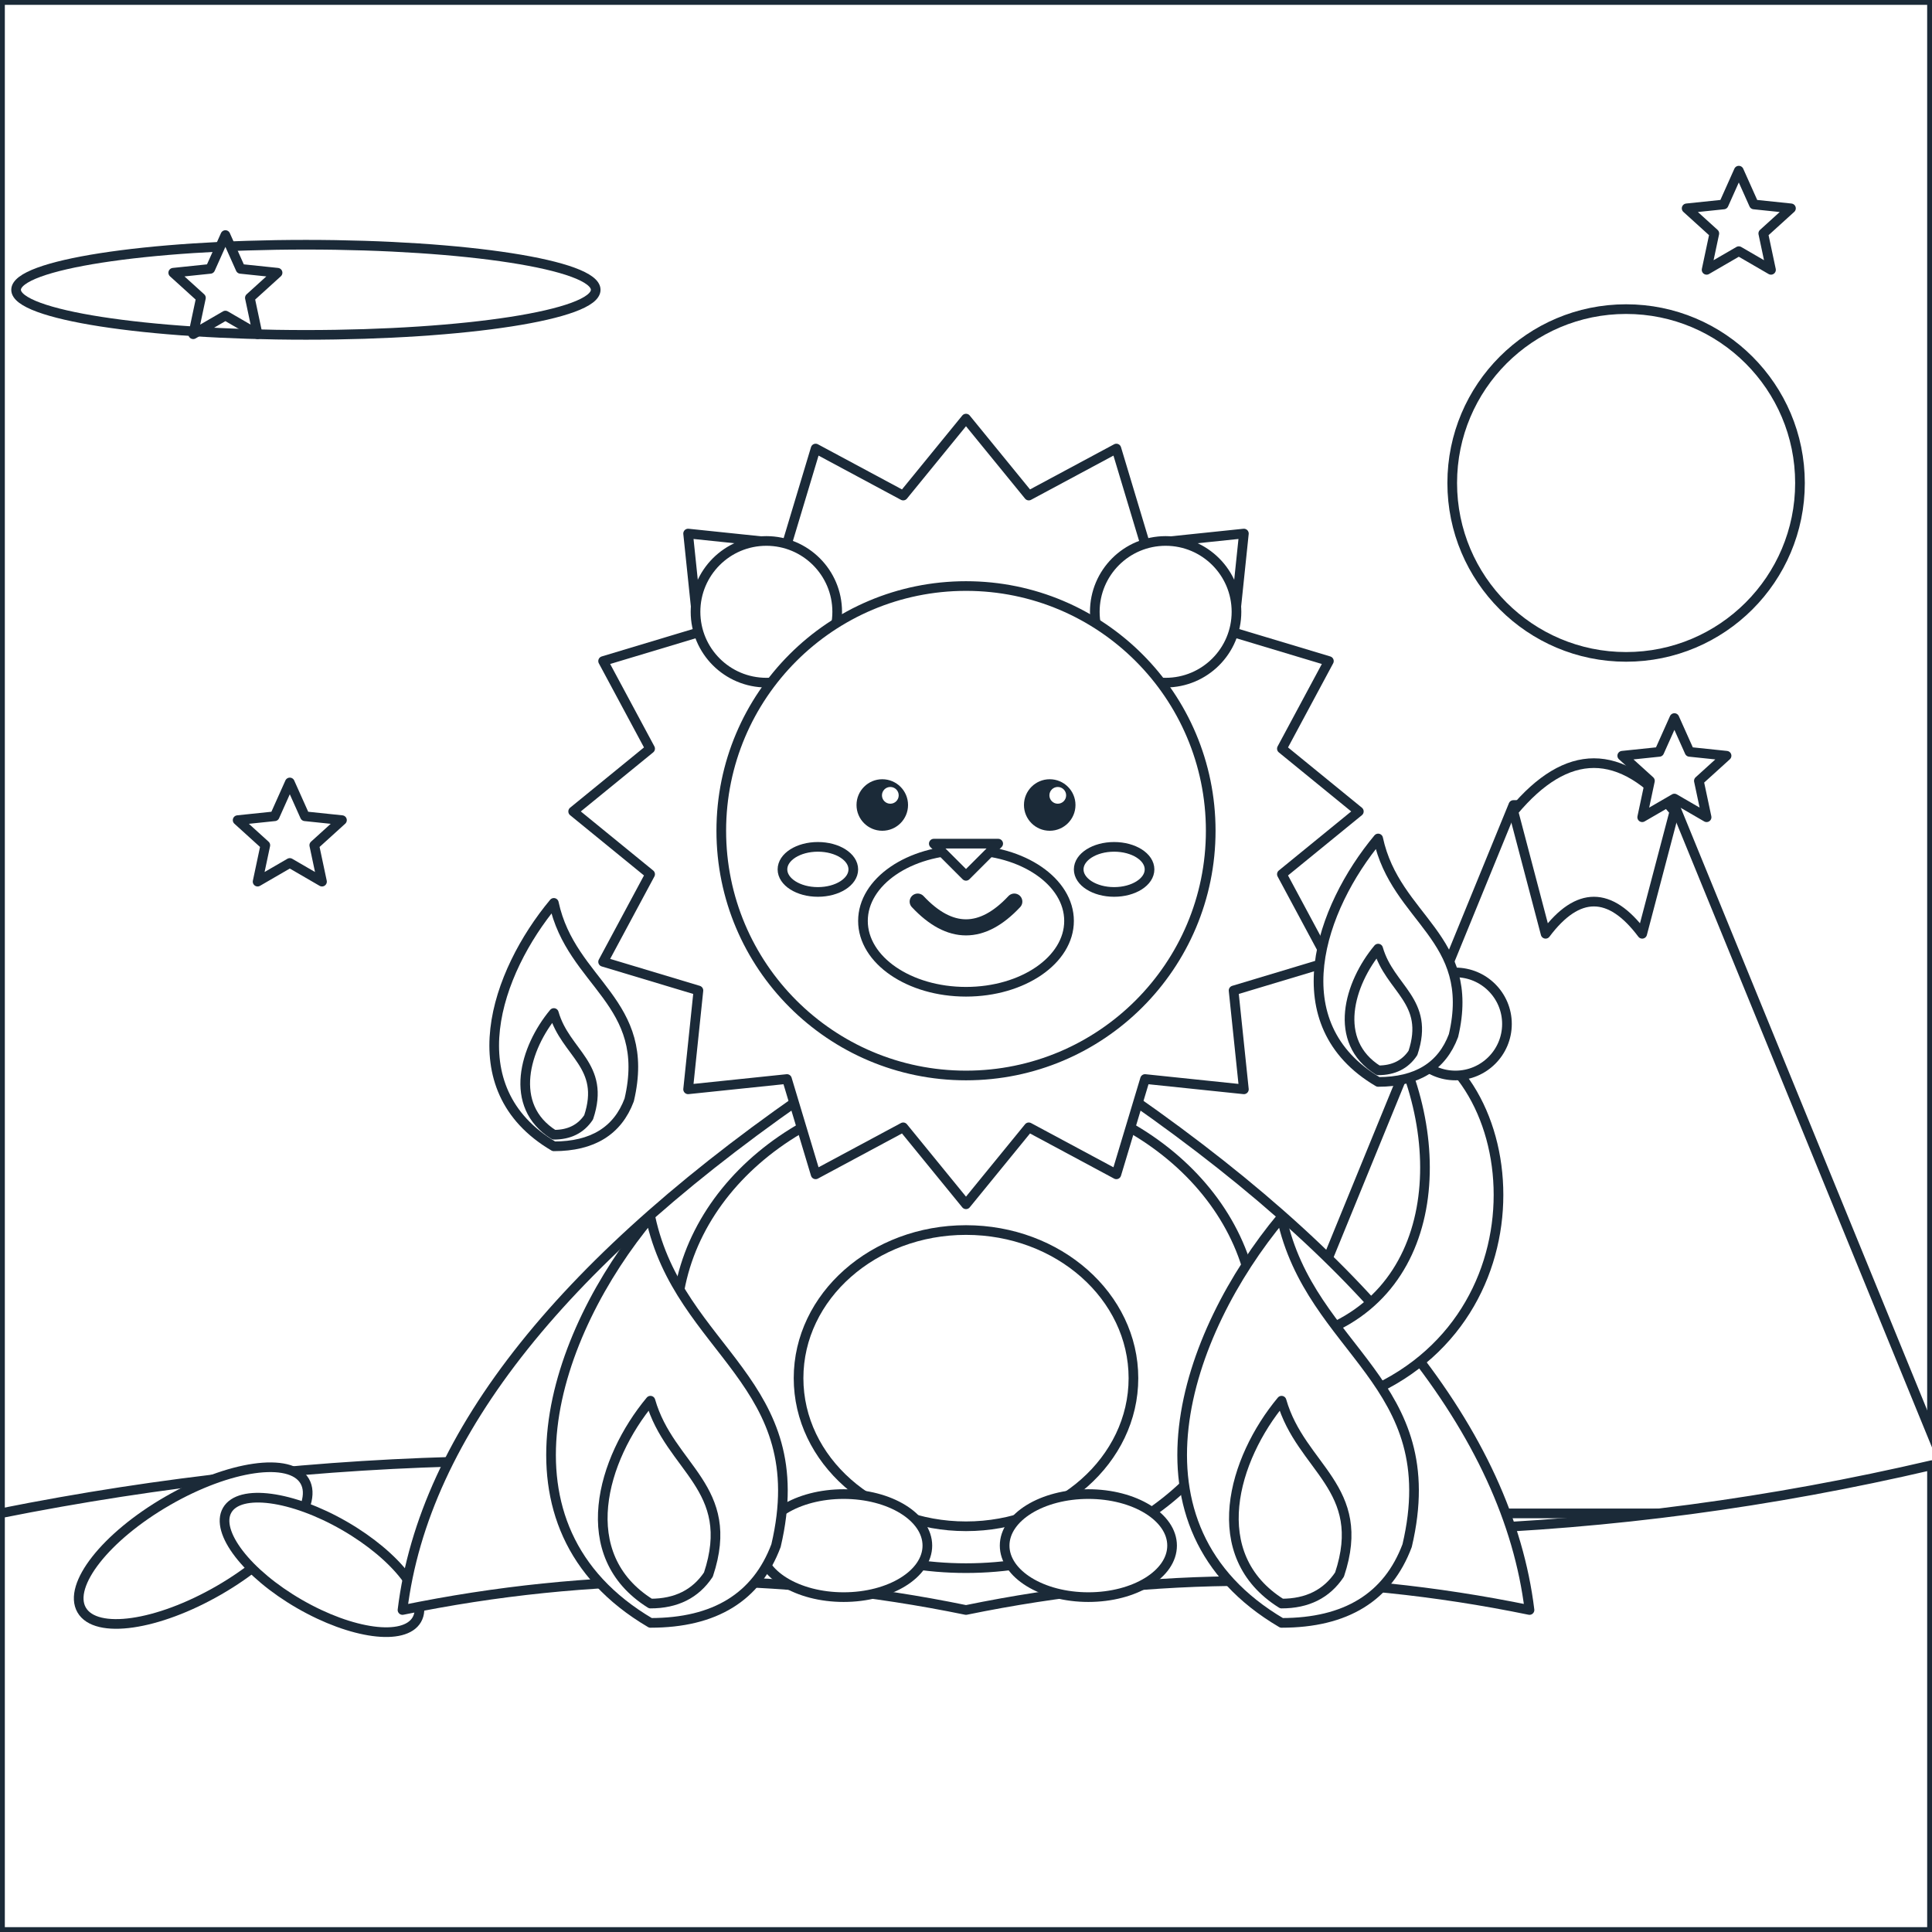
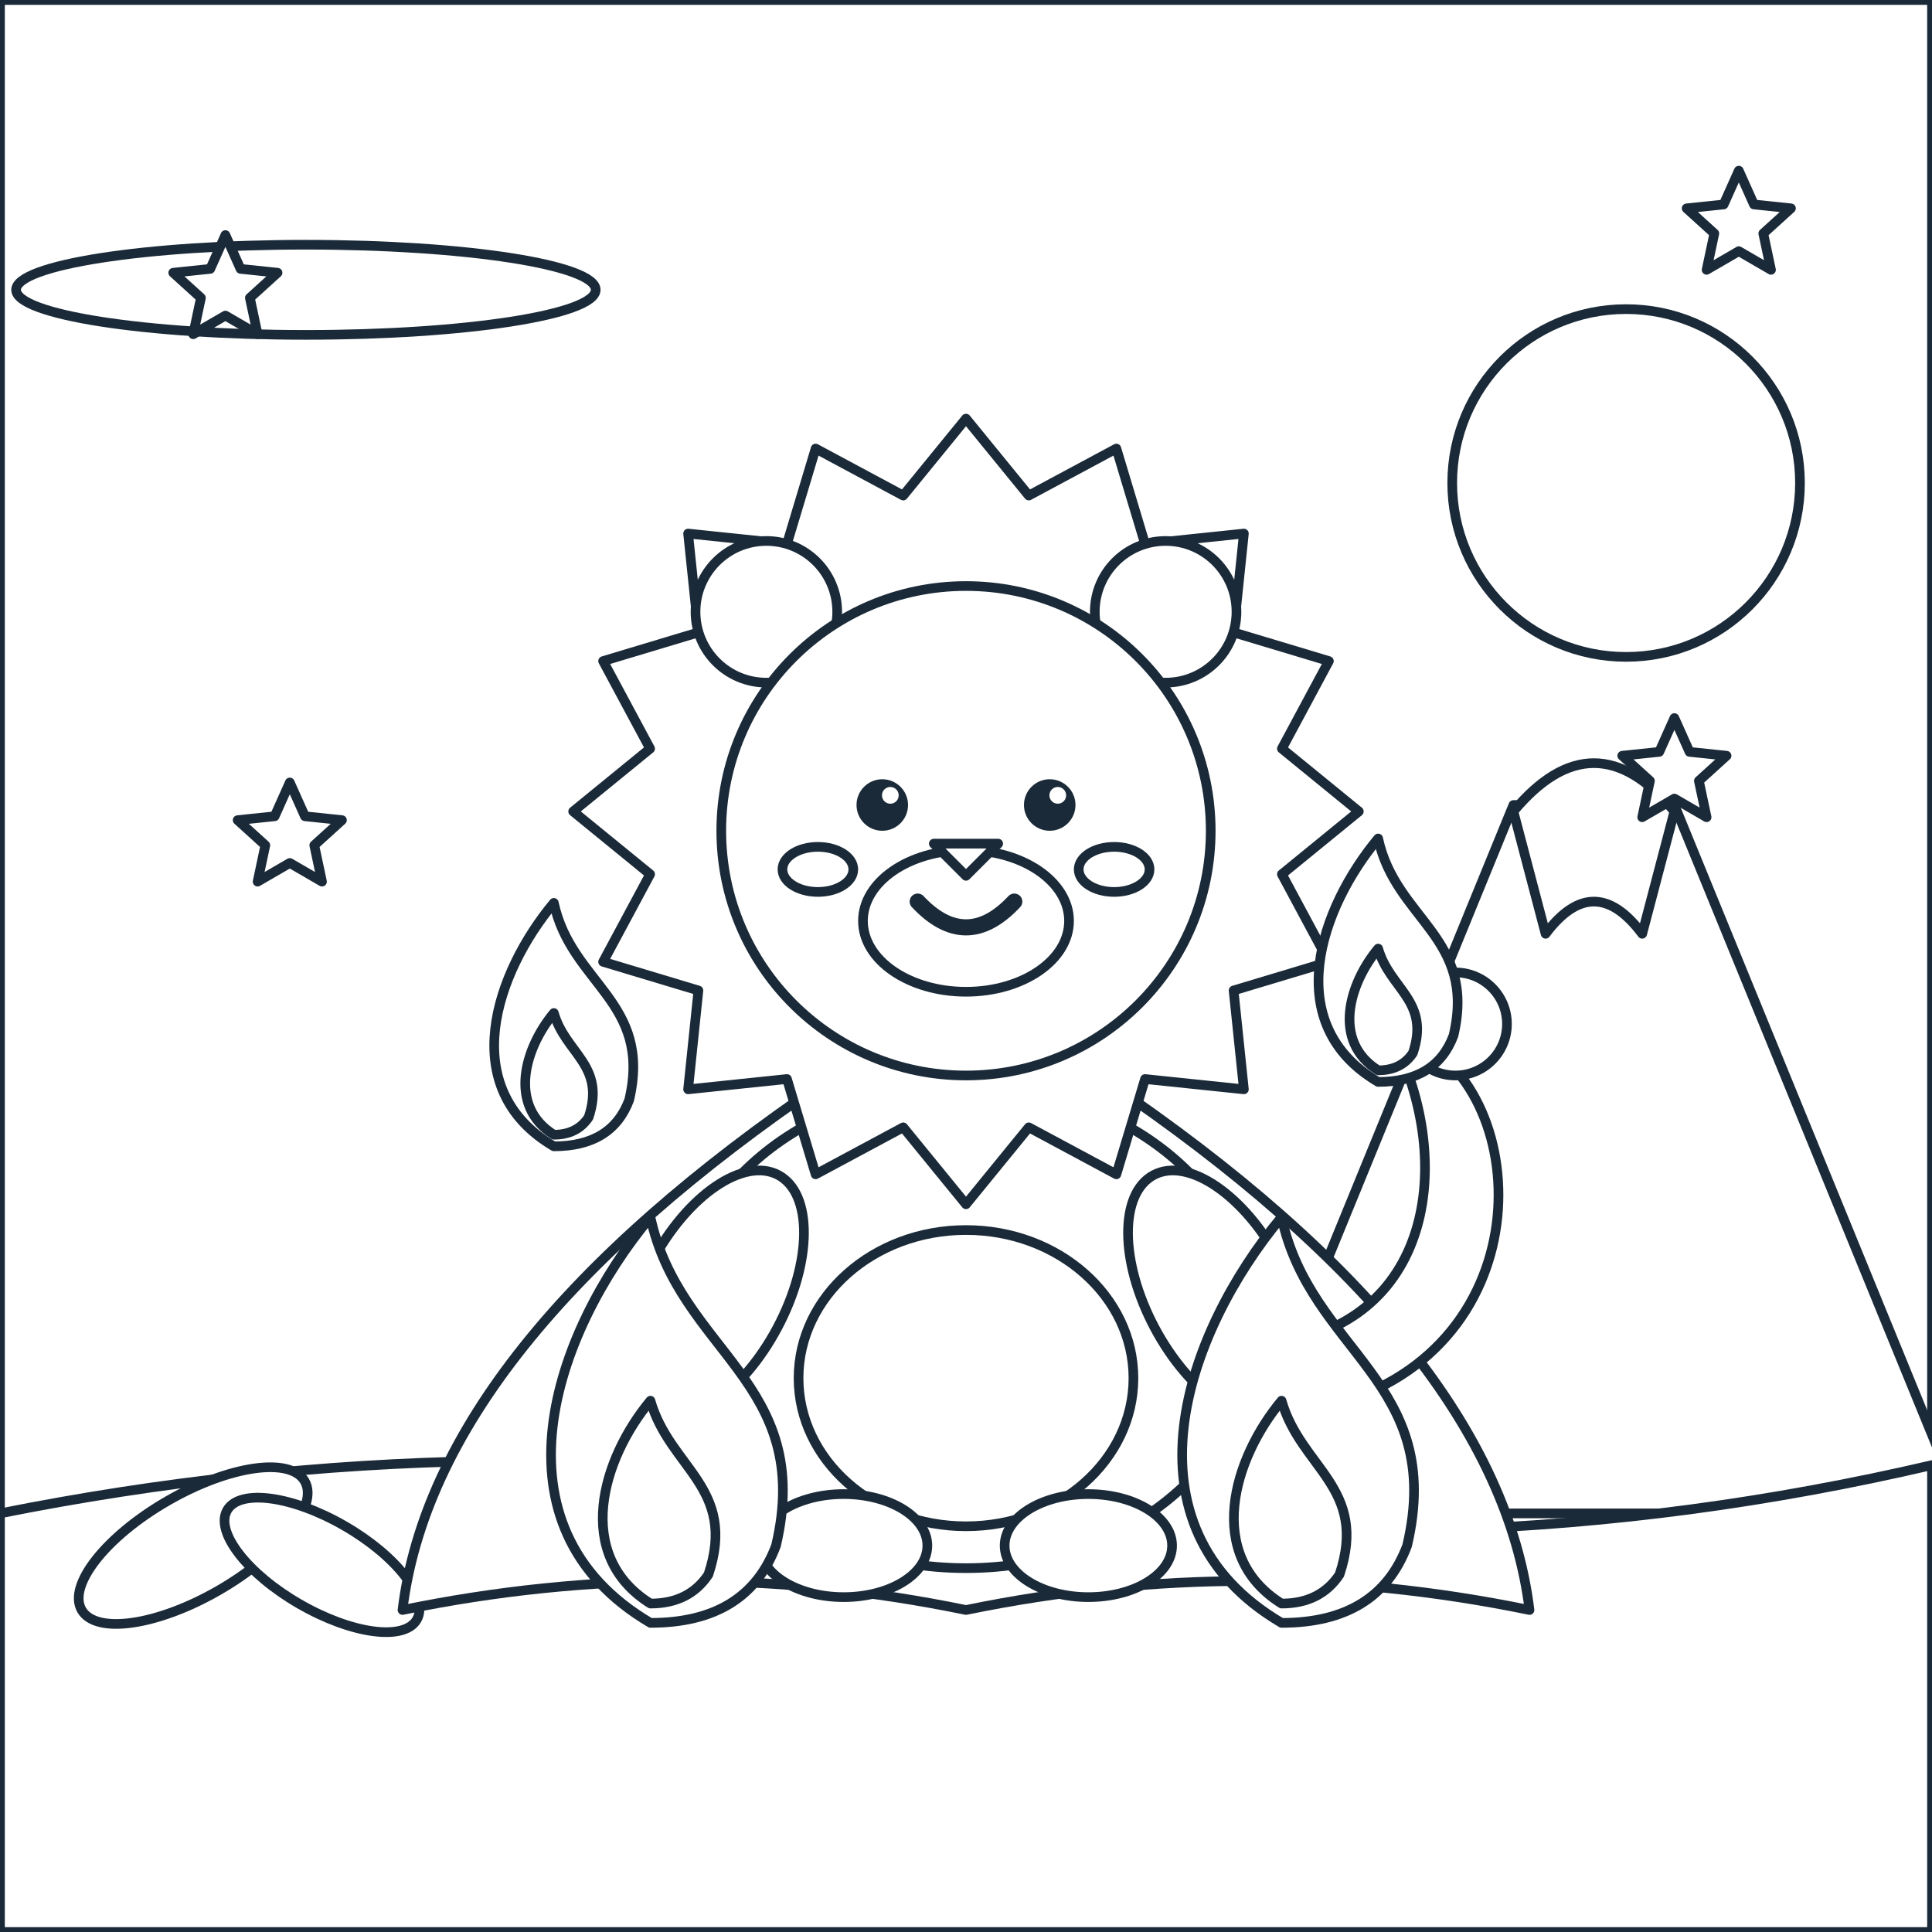
<svg xmlns="http://www.w3.org/2000/svg" viewBox="0 0 600 600" data-picture="su-tu--ruc-lua">
  <g class="scene-back">
    <rect x="0" y="0" width="600" height="600" rx="0" id="r-nen-troi" data-region="nen-troi" class="region" fill="#FFFFFF" stroke="#1B2A38" stroke-width="3" stroke-linejoin="round" />
    <ellipse cx="505" cy="150" rx="54" ry="54" id="r-mat-troi" data-region="mat-troi" class="region" fill="#FFFFFF" stroke="#1B2A38" stroke-width="3" stroke-linejoin="round" />
    <ellipse cx="95" cy="90" rx="90" ry="14" id="r-dai-may-1" data-region="dai-may-1" class="region" fill="#FFFFFF" stroke="#1B2A38" stroke-width="3" stroke-linejoin="round" />
    <polygon points="380,470 470,250 520,250 610,470" id="r-nui-lua-xa" data-region="nui-lua-xa" class="region" fill="#FFFFFF" stroke="#1B2A38" stroke-width="3" stroke-linejoin="round" />
    <path d="M 470 252 Q 495 222 520 252 L 510 290 Q 495 270 480 290 Z" id="r-dung-nham-xa" data-region="dung-nham-xa" class="region" fill="#FFFFFF" stroke="#1B2A38" stroke-width="3" stroke-linejoin="round" />
    <polygon points="70,73 74.7,83.5 86.2,84.7 77.6,92.5 80,103.8 70,98 60,103.8 62.4,92.5 53.8,84.7 65.3,83.5" id="r-sao-lap-lanh-1" data-region="sao-lap-lanh-1" class="region" fill="#FFFFFF" stroke="#1B2A38" stroke-width="3" stroke-linejoin="round" />
    <polygon points="540,53 544.7,63.5 556.2,64.7 547.6,72.5 550,83.8 540,78 530,83.8 532.4,72.5 523.8,64.7 535.3,63.5" id="r-sao-lap-lanh-2" data-region="sao-lap-lanh-2" class="region" fill="#FFFFFF" stroke="#1B2A38" stroke-width="3" stroke-linejoin="round" />
    <polygon points="520,223 524.7,233.5 536.2,234.7 527.6,242.5 530,253.8 520,248 510,253.8 512.4,242.5 503.8,234.7 515.3,233.5" id="r-sao-lap-lanh-3" data-region="sao-lap-lanh-3" class="region" fill="#FFFFFF" stroke="#1B2A38" stroke-width="3" stroke-linejoin="round" />
    <polygon points="90,243 94.7,253.5 106.2,254.7 97.6,262.5 100,273.8 90,268 80,273.8 82.4,262.5 73.8,254.7 85.3,253.5" id="r-sao-lap-lanh-4" data-region="sao-lap-lanh-4" class="region" fill="#FFFFFF" stroke="#1B2A38" stroke-width="3" stroke-linejoin="round" />
    <path d="M 0 470 Q 150 440 300 465 Q 450 490 600 455 L 600 600 L 0 600 Z" id="r-nen-dat" data-region="nen-dat" class="region" fill="#FFFFFF" stroke="#1B2A38" stroke-width="3" stroke-linejoin="round" />
    <ellipse cx="60" cy="480" rx="40" ry="16" transform="rotate(-30 60 480)" id="r-duong-xi-1" data-region="duong-xi-1" class="region" fill="#FFFFFF" stroke="#1B2A38" stroke-width="3" stroke-linejoin="round" />
    <ellipse cx="100" cy="486" rx="34" ry="14" transform="rotate(30 100 486)" id="r-duong-xi-2" data-region="duong-xi-2" class="region" fill="#FFFFFF" stroke="#1B2A38" stroke-width="3" stroke-linejoin="round" />
  </g>
  <g id="subject" class="subject anim-bounce">
    <path d="M 256 336 L 344 336 Q 465 418 475 500 Q 387.5 482 300 500 Q 212.5 482 125 500 Q 135 418 256 336 Z" id="r-ao-choang" data-region="ao-choang" class="region" fill="#FFFFFF" stroke="#1B2A38" stroke-width="3" stroke-linejoin="round" />
    <path d="M 385 440 C 470 440 480 360 450 330 L 462 318 L 440 316 L 436 330 C 452 370 440 418 385 418 Z" id="r-duoi" data-region="duoi" class="region" fill="#FFFFFF" stroke="#1B2A38" stroke-width="3" stroke-linejoin="round" />
    <ellipse cx="452" cy="318" rx="16" ry="16" id="r-chom-duoi" data-region="chom-duoi" class="region" fill="#FFFFFF" stroke="#1B2A38" stroke-width="3" stroke-linejoin="round" />
    <ellipse cx="300" cy="412" rx="90" ry="75" id="r-than" data-region="than" class="region" fill="#FFFFFF" stroke="#1B2A38" stroke-width="3" stroke-linejoin="round" />
    <ellipse cx="300" cy="428" rx="52" ry="46" id="r-bung" data-region="bung" class="region" fill="#FFFFFF" stroke="#1B2A38" stroke-width="3" stroke-linejoin="round" />
    <ellipse cx="262" cy="480" rx="26" ry="16" id="r-chan-trai" data-region="chan-trai" class="region" fill="#FFFFFF" stroke="#1B2A38" stroke-width="3" stroke-linejoin="round" />
    <ellipse cx="338" cy="480" rx="26" ry="16" id="r-chan-phai" data-region="chan-phai" class="region" fill="#FFFFFF" stroke="#1B2A38" stroke-width="3" stroke-linejoin="round" />
    <polygon points="300,130 319.5,153.9 346.7,139.3 355.6,168.9 386.3,165.7 383.1,196.4 412.7,205.3 398.1,232.5 422,252 398.1,271.5 412.7,298.7 383.1,307.6 386.3,338.3 355.6,335.1 346.7,364.7 319.5,350.1 300,374 280.5,350.1 253.3,364.7 244.4,335.1 213.7,338.3 216.9,307.6 187.3,298.7 201.9,271.5 178,252 201.9,232.5 187.3,205.3 216.9,196.4 213.7,165.7 244.4,168.9 253.3,139.3 280.5,153.9" id="r-bom" data-region="bom" class="region" fill="#FFFFFF" stroke="#1B2A38" stroke-width="3" stroke-linejoin="round" />
    <ellipse cx="238" cy="190" rx="22" ry="22" id="r-tai-trai" data-region="tai-trai" class="region" fill="#FFFFFF" stroke="#1B2A38" stroke-width="3" stroke-linejoin="round" />
    <ellipse cx="362" cy="190" rx="22" ry="22" id="r-tai-phai" data-region="tai-phai" class="region" fill="#FFFFFF" stroke="#1B2A38" stroke-width="3" stroke-linejoin="round" />
    <ellipse cx="300" cy="258" rx="76" ry="76" id="r-dau" data-region="dau" class="region" fill="#FFFFFF" stroke="#1B2A38" stroke-width="3" stroke-linejoin="round" />
    <ellipse cx="300" cy="286" rx="32" ry="22" id="r-mom" data-region="mom" class="region" fill="#FFFFFF" stroke="#1B2A38" stroke-width="3" stroke-linejoin="round" />
    <polygon points="290,262 310,262 300,272" id="r-mui" data-region="mui" class="region" fill="#FFFFFF" stroke="#1B2A38" stroke-width="3" stroke-linejoin="round" />
+     <ellipse cx="222" cy="402" rx="22" ry="42" transform="rotate(28 222 402)" id="r-tay-trai" data-region="tay-trai" class="region" fill="#FFFFFF" stroke="#1B2A38" stroke-width="3" stroke-linejoin="round" />
+     <ellipse cx="378" cy="402" rx="22" ry="42" transform="rotate(-28 378 402)" id="r-tay-phai" data-region="tay-phai" class="region" fill="#FFFFFF" stroke="#1B2A38" stroke-width="3" stroke-linejoin="round" />
    <g class="deco" pointer-events="none">
      <circle cx="274" cy="250" r="8" fill="#1B2A38" />
    </g>
    <g class="deco" pointer-events="none">
      <circle cx="326" cy="250" r="8" fill="#1B2A38" />
    </g>
    <g class="deco" pointer-events="none">
      <circle cx="276.5" cy="247" r="2.6" fill="#FFFFFF" />
    </g>
    <g class="deco" pointer-events="none">
      <circle cx="328.5" cy="247" r="2.6" fill="#FFFFFF" />
    </g>
    <ellipse cx="254" cy="270" rx="11" ry="7" id="r-ma-trai" data-region="ma-trai" class="region" fill="#FFFFFF" stroke="#1B2A38" stroke-width="3" stroke-linejoin="round" />
    <ellipse cx="346" cy="270" rx="11" ry="7" id="r-ma-phai" data-region="ma-phai" class="region" fill="#FFFFFF" stroke="#1B2A38" stroke-width="3" stroke-linejoin="round" />
    <g class="deco" pointer-events="none">
      <path d="M 285 280 Q 300 296 315 280" fill="none" stroke="#1B2A38" stroke-width="5" stroke-linecap="round" stroke-linejoin="round" />
    </g>
    <path d="M 202 504 C 151 474 172 414 202 378 C 211 420 253 429 241 480 Q 232 504 202 504 Z" id="r-ngon-lua-trai" data-region="ngon-lua-trai" class="region" fill="#FFFFFF" stroke="#1B2A38" stroke-width="3" stroke-linejoin="round" />
    <path d="M 202 498 C 178 483 187 453 202 435 C 208 456 229 462 220 489 Q 214 498 202 498 Z" id="r-ngon-lua-trai-loi" data-region="ngon-lua-trai-loi" class="region" fill="#FFFFFF" stroke="#1B2A38" stroke-width="3" stroke-linejoin="round" />
    <path d="M 398 504 C 347 474 368 414 398 378 C 407 420 449 429 437 480 Q 428 504 398 504 Z" id="r-ngon-lua-phai" data-region="ngon-lua-phai" class="region" fill="#FFFFFF" stroke="#1B2A38" stroke-width="3" stroke-linejoin="round" />
    <path d="M 398 498 C 374 483 383 453 398 435 C 404 456 425 462 416 489 Q 410 498 398 498 Z" id="r-ngon-lua-phai-loi" data-region="ngon-lua-phai-loi" class="region" fill="#FFFFFF" stroke="#1B2A38" stroke-width="3" stroke-linejoin="round" />
    <path d="M 172 356 C 141.4 338 154 302 172 280.4 C 177.4 305.6 202.6 311 195.4 341.6 Q 190 356 172 356 Z" id="r-ngon-lua-tren-trai" data-region="ngon-lua-tren-trai" class="region" fill="#FFFFFF" stroke="#1B2A38" stroke-width="3" stroke-linejoin="round" />
    <path d="M 172 352.4 C 157.6 343.4 163 325.4 172 314.6 C 175.6 327.2 188.2 330.8 182.8 347 Q 179.2 352.4 172 352.4 Z" id="r-ngon-lua-tren-trai-loi" data-region="ngon-lua-tren-trai-loi" class="region" fill="#FFFFFF" stroke="#1B2A38" stroke-width="3" stroke-linejoin="round" />
    <path d="M 428 336 C 397.4 318 410 282 428 260.4 C 433.4 285.6 458.6 291 451.4 321.6 Q 446 336 428 336 Z" id="r-ngon-lua-tren-phai" data-region="ngon-lua-tren-phai" class="region" fill="#FFFFFF" stroke="#1B2A38" stroke-width="3" stroke-linejoin="round" />
    <path d="M 428 332.4 C 413.6 323.4 419 305.4 428 294.6 C 431.6 307.2 444.2 310.8 438.8 327 Q 435.2 332.4 428 332.4 Z" id="r-ngon-lua-tren-phai-loi" data-region="ngon-lua-tren-phai-loi" class="region" fill="#FFFFFF" stroke="#1B2A38" stroke-width="3" stroke-linejoin="round" />
  </g>
  <g class="scene-front">

</g>
</svg>
